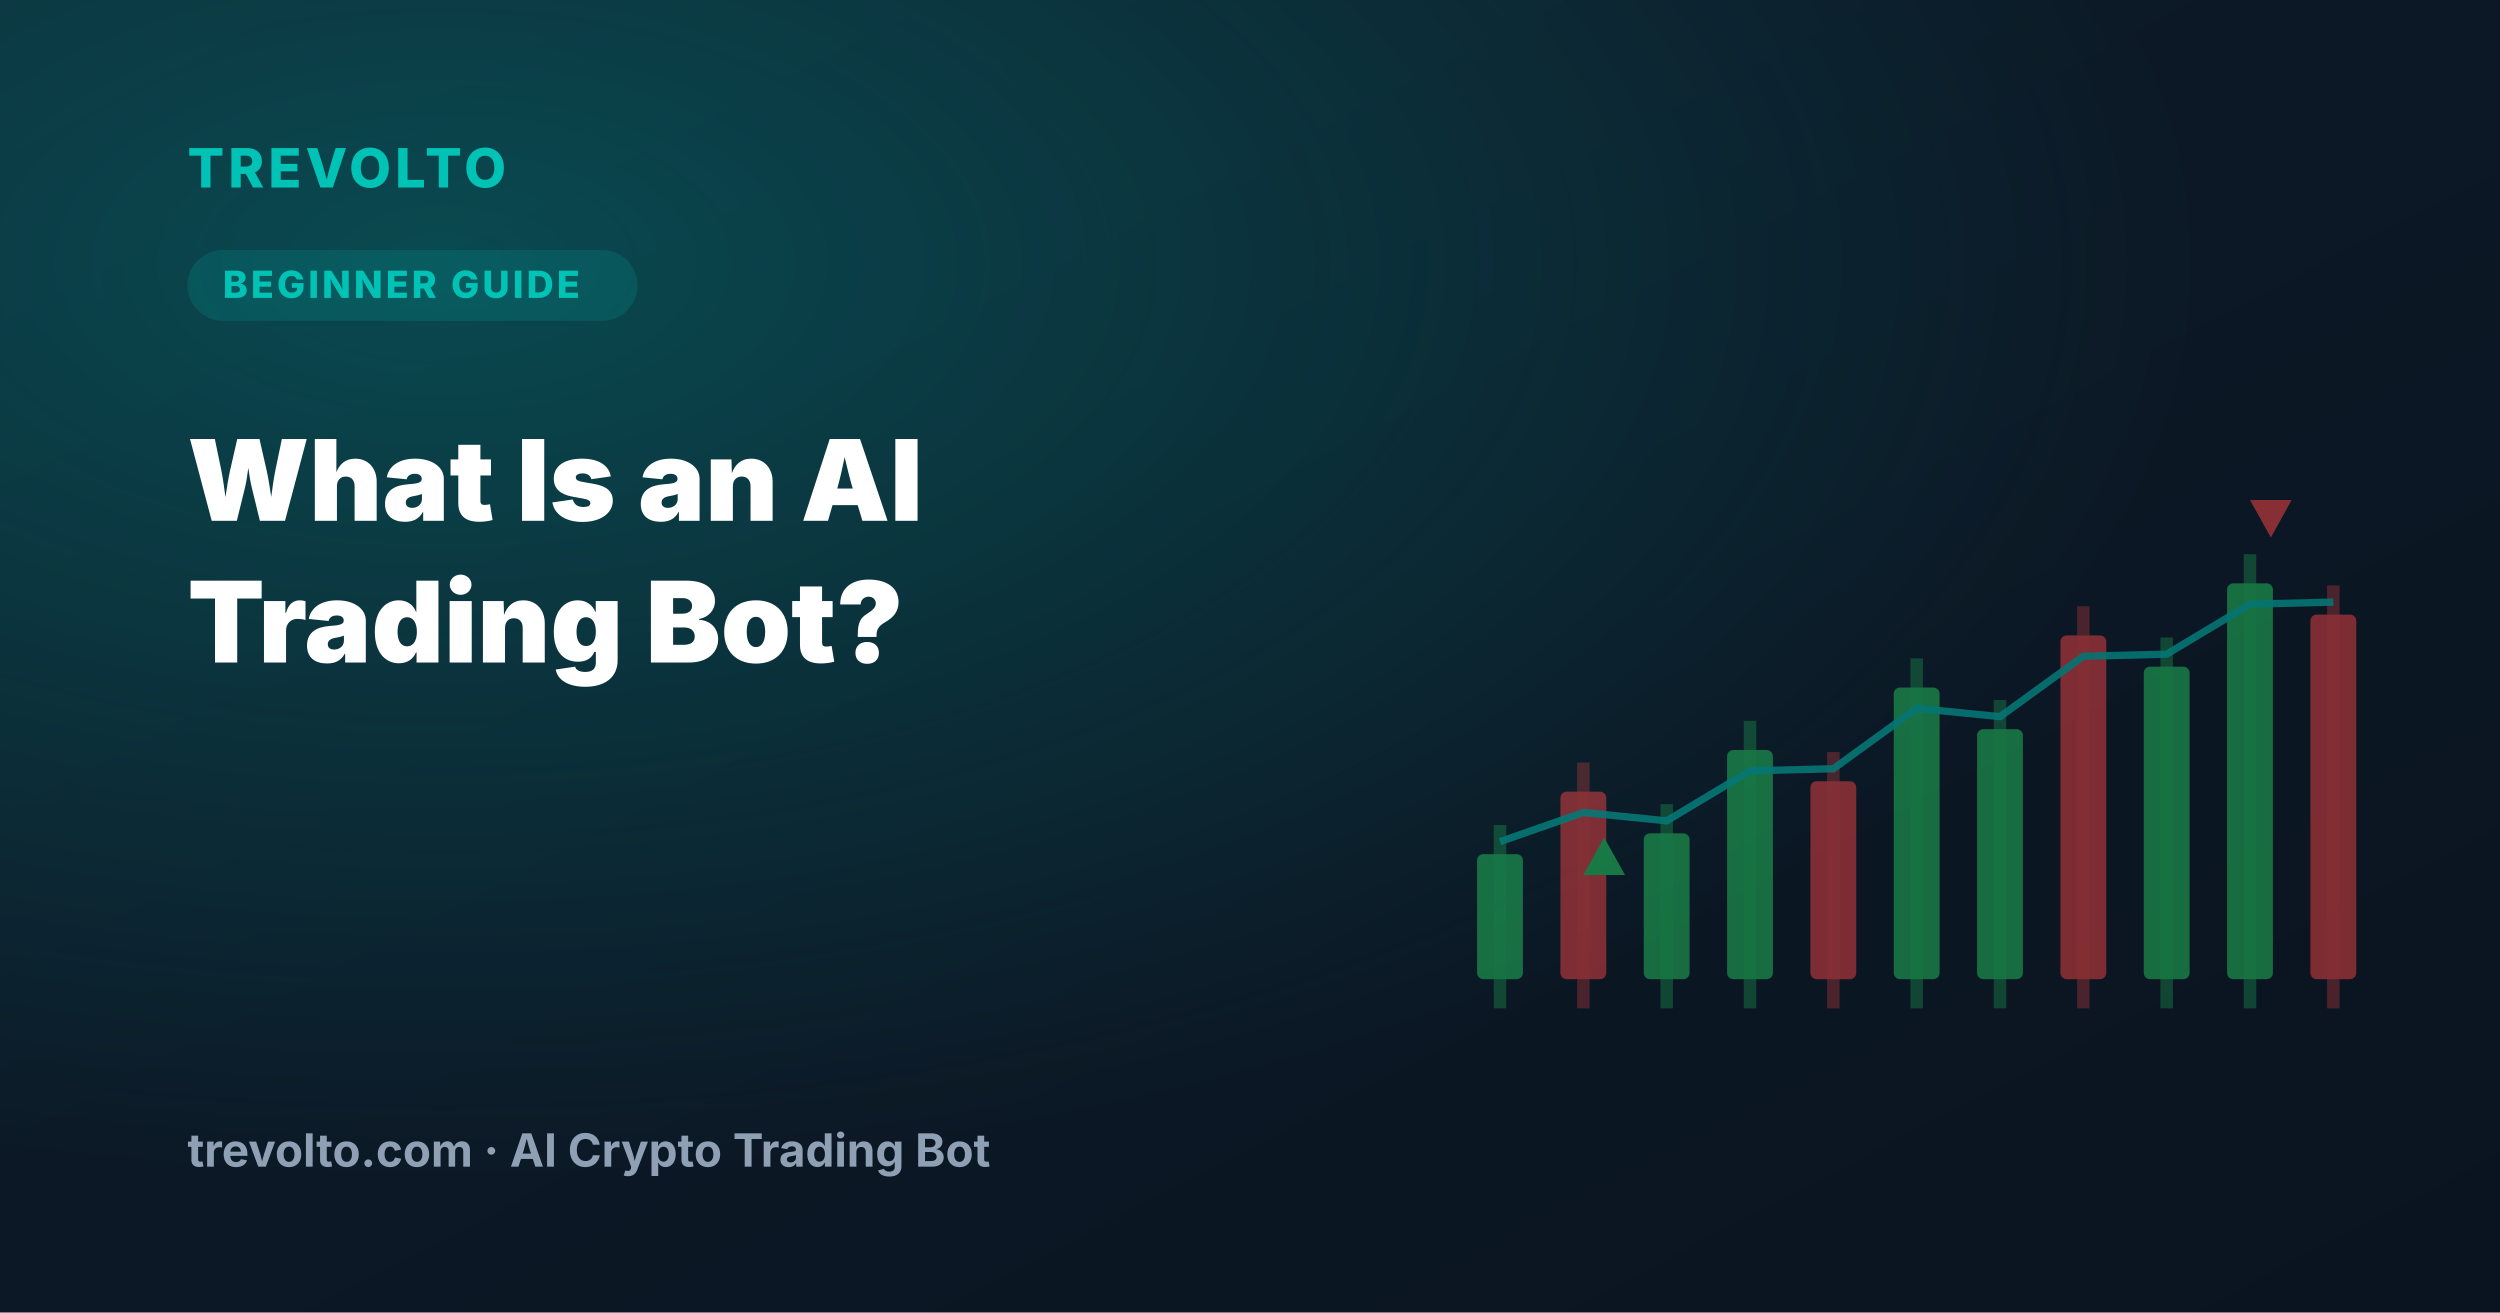
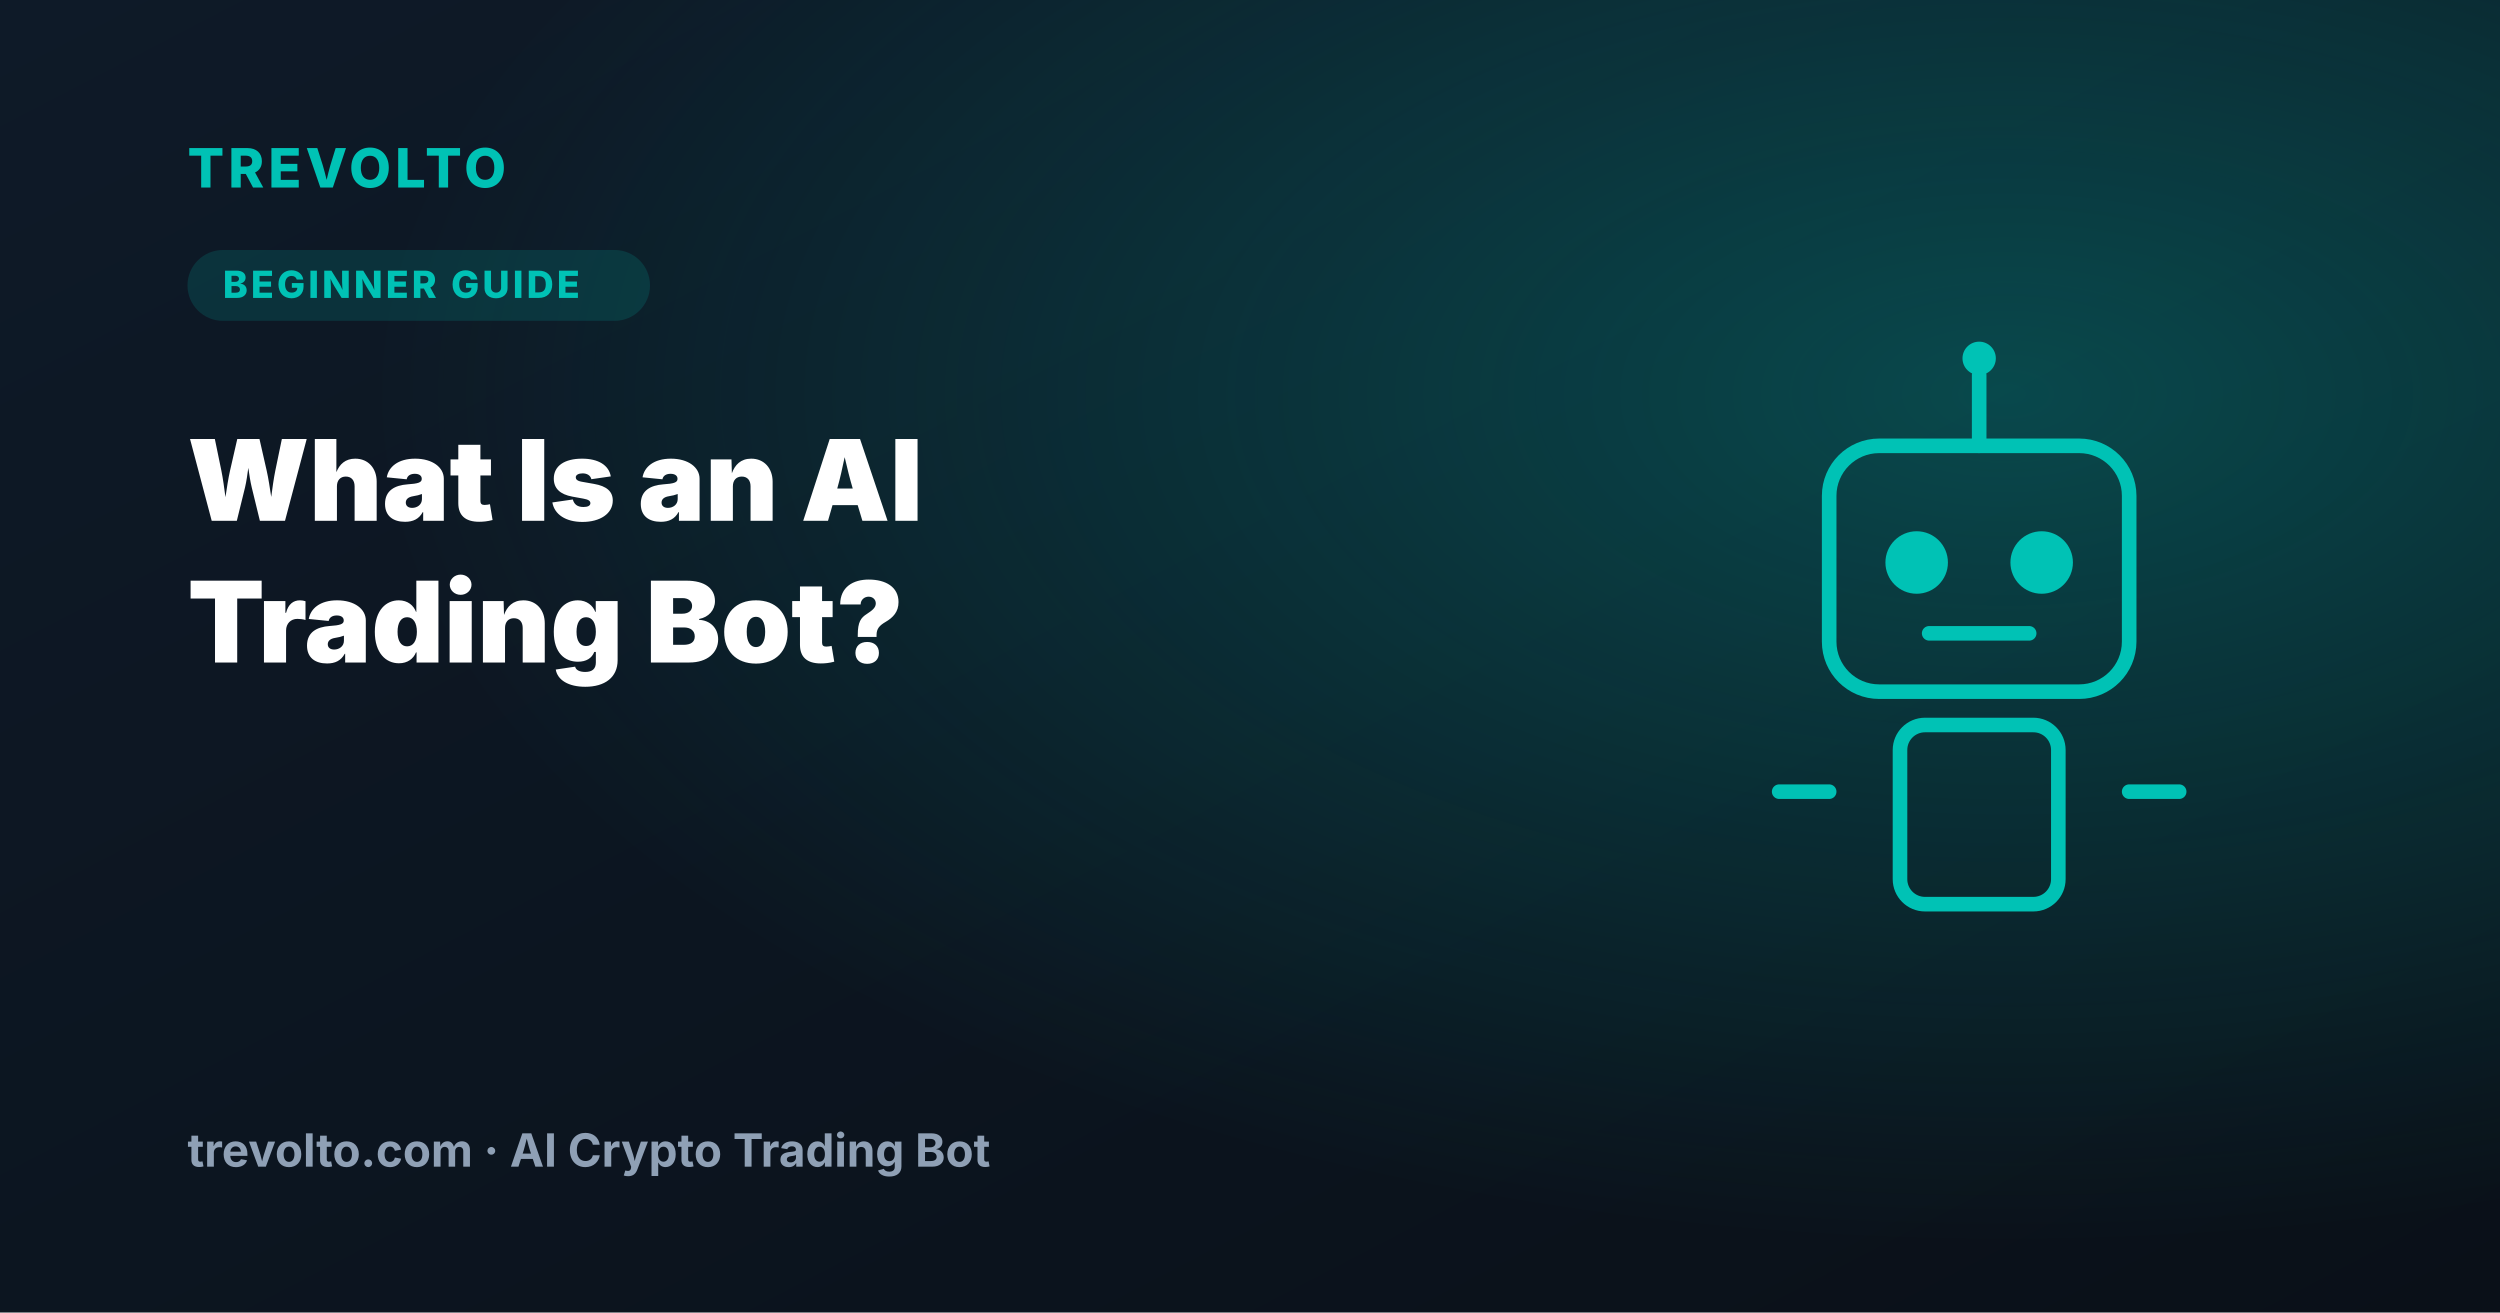
<svg xmlns="http://www.w3.org/2000/svg" viewBox="0 0 1200 630" width="1200" height="630" role="img" aria-label="What Is an AI Trading Bot?">
  <defs>
    <linearGradient id="bg" x1="0" y1="0" x2="1" y2="1">
-       <stop offset="0" stop-color="#0e1c2b" />
-       <stop offset="1" stop-color="#0a1420" />
+       <stop offset="0" stop-color="#0e1a28" />
+       <stop offset="1" stop-color="#0a1018" />
    </linearGradient>
-     <radialGradient id="glow" cx="18%" cy="20%" r="70%">
-       <stop offset="0" stop-color="#00c2b5" stop-opacity=".28" />
+     <radialGradient id="glow" cx="80%" cy="30%" r="65%">
+       <stop offset="0" stop-color="#00c2b5" stop-opacity=".30" />
      <stop offset="1" stop-color="#00c2b5" stop-opacity="0" />
    </radialGradient>
  </defs>
  <rect width="1200" height="630" fill="url(#bg)" />
  <rect width="1200" height="630" fill="url(#glow)" />
-   <g opacity=".55">
-     <rect x="717" y="396" width="6" height="88" fill="#22c55e" opacity=".5" />
-     <rect x="709" y="410" width="22" height="60" rx="3" fill="#22c55e" opacity=".9" />
-     <rect x="757" y="366" width="6" height="118" fill="#ef4444" opacity=".5" />
-     <rect x="749" y="380" width="22" height="90" rx="3" fill="#ef4444" opacity=".9" />
-     <rect x="797" y="386" width="6" height="98" fill="#22c55e" opacity=".5" />
-     <rect x="789" y="400" width="22" height="70" rx="3" fill="#22c55e" opacity=".9" />
-     <rect x="837" y="346" width="6" height="138" fill="#22c55e" opacity=".5" />
-     <rect x="829" y="360" width="22" height="110" rx="3" fill="#22c55e" opacity=".9" />
-     <rect x="877" y="361" width="6" height="123" fill="#ef4444" opacity=".5" />
-     <rect x="869" y="375" width="22" height="95" rx="3" fill="#ef4444" opacity=".9" />
-     <rect x="917" y="316" width="6" height="168" fill="#22c55e" opacity=".5" />
-     <rect x="909" y="330" width="22" height="140" rx="3" fill="#22c55e" opacity=".9" />
-     <rect x="957" y="336" width="6" height="148" fill="#22c55e" opacity=".5" />
-     <rect x="949" y="350" width="22" height="120" rx="3" fill="#22c55e" opacity=".9" />
-     <rect x="997" y="291" width="6" height="193" fill="#ef4444" opacity=".5" />
-     <rect x="989" y="305" width="22" height="165" rx="3" fill="#ef4444" opacity=".9" />
-     <rect x="1037" y="306" width="6" height="178" fill="#22c55e" opacity=".5" />
-     <rect x="1029" y="320" width="22" height="150" rx="3" fill="#22c55e" opacity=".9" />
-     <rect x="1077" y="266" width="6" height="218" fill="#22c55e" opacity=".5" />
-     <rect x="1069" y="280" width="22" height="190" rx="3" fill="#22c55e" opacity=".9" />
-     <rect x="1117" y="281" width="6" height="203" fill="#ef4444" opacity=".5" />
-     <rect x="1109" y="295" width="22" height="175" rx="3" fill="#ef4444" opacity=".9" />
-     <polyline points="720,404 760,390 800,394 840,370 880,369 920,340 960,344 1000,315 1040,314 1080,290 1120,289" fill="none" stroke="#00c2b5" stroke-width="3.5" opacity=".9" />
-     <path d="M760 420 l10 -18 l10 18 z" fill="#22c55e" />
-     <path d="M1080 240 l10 18 l10 -18 z" fill="#ef4444" />
+   <g transform="translate(860,180)" fill="none" stroke="#00c2b5" stroke-width="7" stroke-linecap="round" stroke-linejoin="round">
+     <line x1="90" y1="0" x2="90" y2="34" />
+     <circle cx="90" cy="-8" r="8" fill="#00c2b5" stroke="none" />
+     <rect x="18" y="34" width="144" height="118" rx="24" />
+     <circle cx="60" cy="90" r="15" fill="#00c2b5" stroke="none" />
+     <circle cx="120" cy="90" r="15" fill="#00c2b5" stroke="none" />
+     <line x1="66" y1="124" x2="114" y2="124" />
+     <rect x="52" y="168" width="76" height="86" rx="12" />
+     <line x1="18" y1="200" x2="-6" y2="200" />
+     <line x1="162" y1="200" x2="186" y2="200" />
  </g>
-   <rect x="0" y="0" width="1200" height="630" fill="none" />
  <g font-family="Inter, -apple-system, Segoe UI, sans-serif">
    <text x="90" y="90" font-size="26" font-weight="800" letter-spacing="2" fill="#00c2b5">TREVOLTO</text>
-     <rect x="90" y="120" width="216" height="34" rx="17" fill="#00c2b5" opacity=".16" />
+     <rect x="90" y="120" width="222" height="34" rx="17" fill="#00c2b5" opacity=".16" />
    <text x="107" y="143" font-size="18" font-weight="800" letter-spacing="1.5" fill="#00c2b5">BEGINNER GUIDE</text>
    <text x="90" y="250" font-size="54" font-weight="900" fill="#ffffff">
      <tspan x="90" dy="0">What Is an AI</tspan>
      <tspan x="90" dy="68">Trading Bot?</tspan>
    </text>
    <text x="90" y="560" font-size="22" font-weight="700" fill="#8fa0b5">trevolto.com  ·  AI Crypto Trading Bot</text>
  </g>
</svg>
